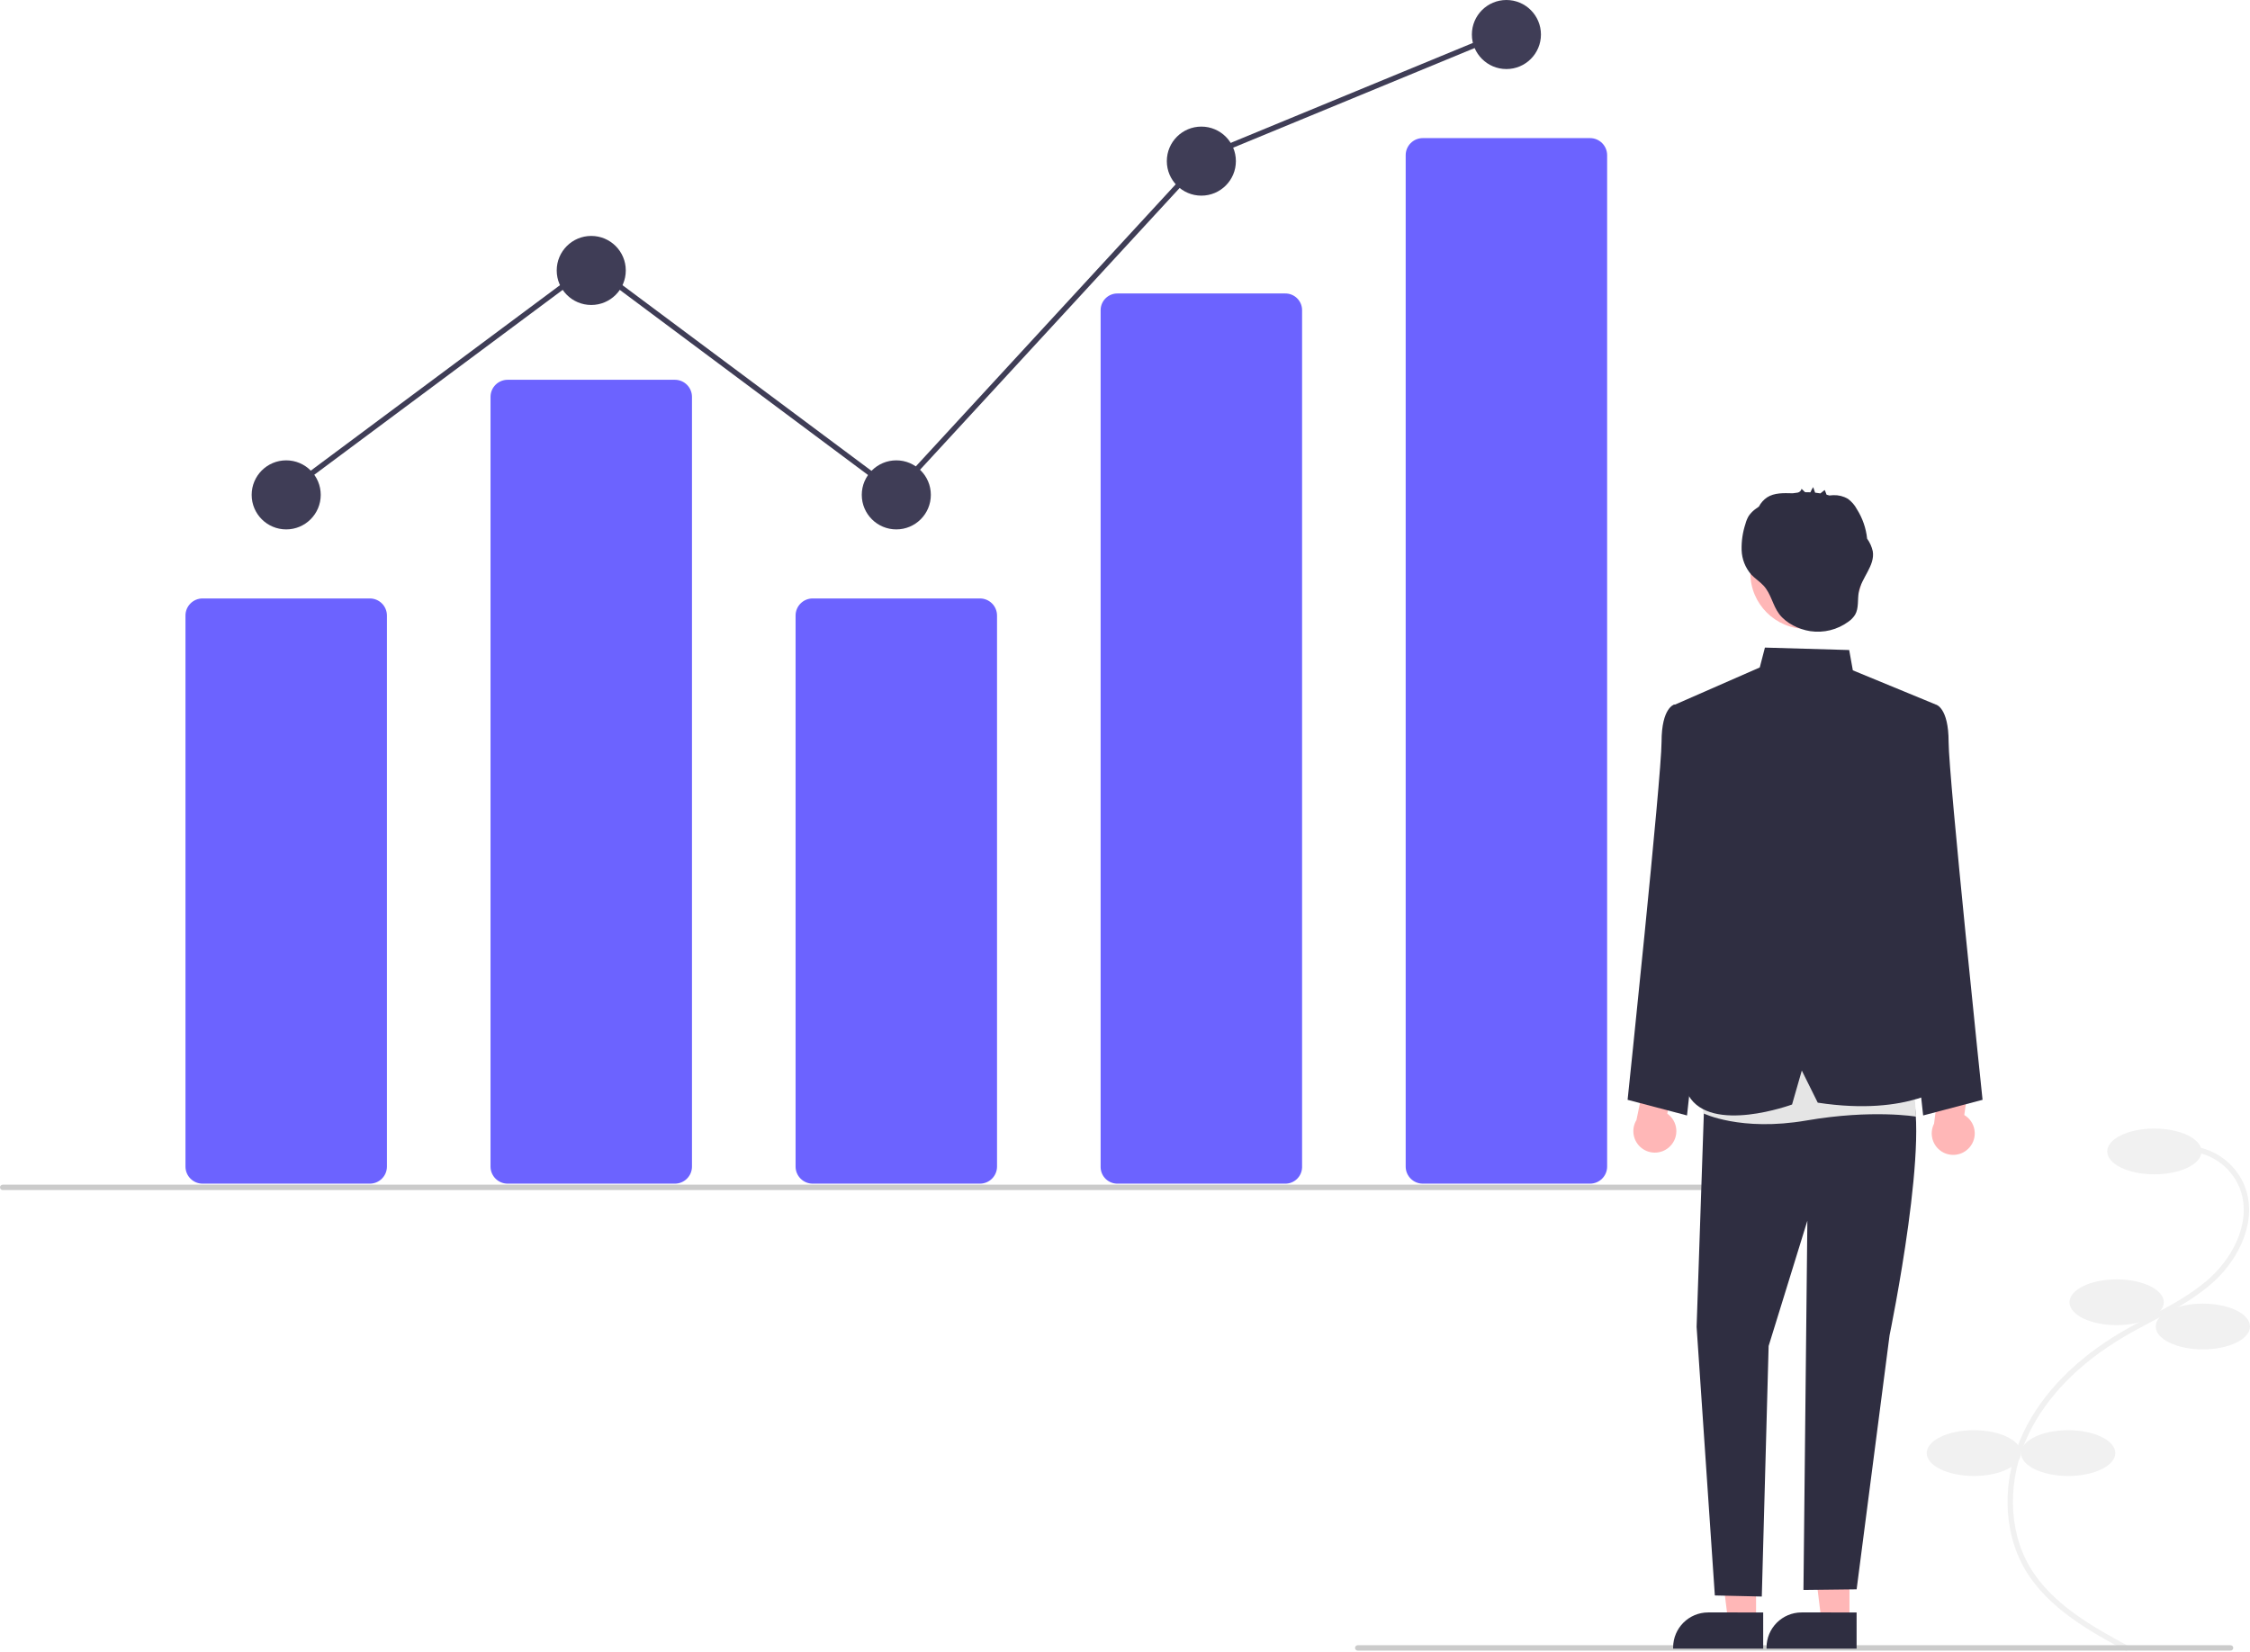
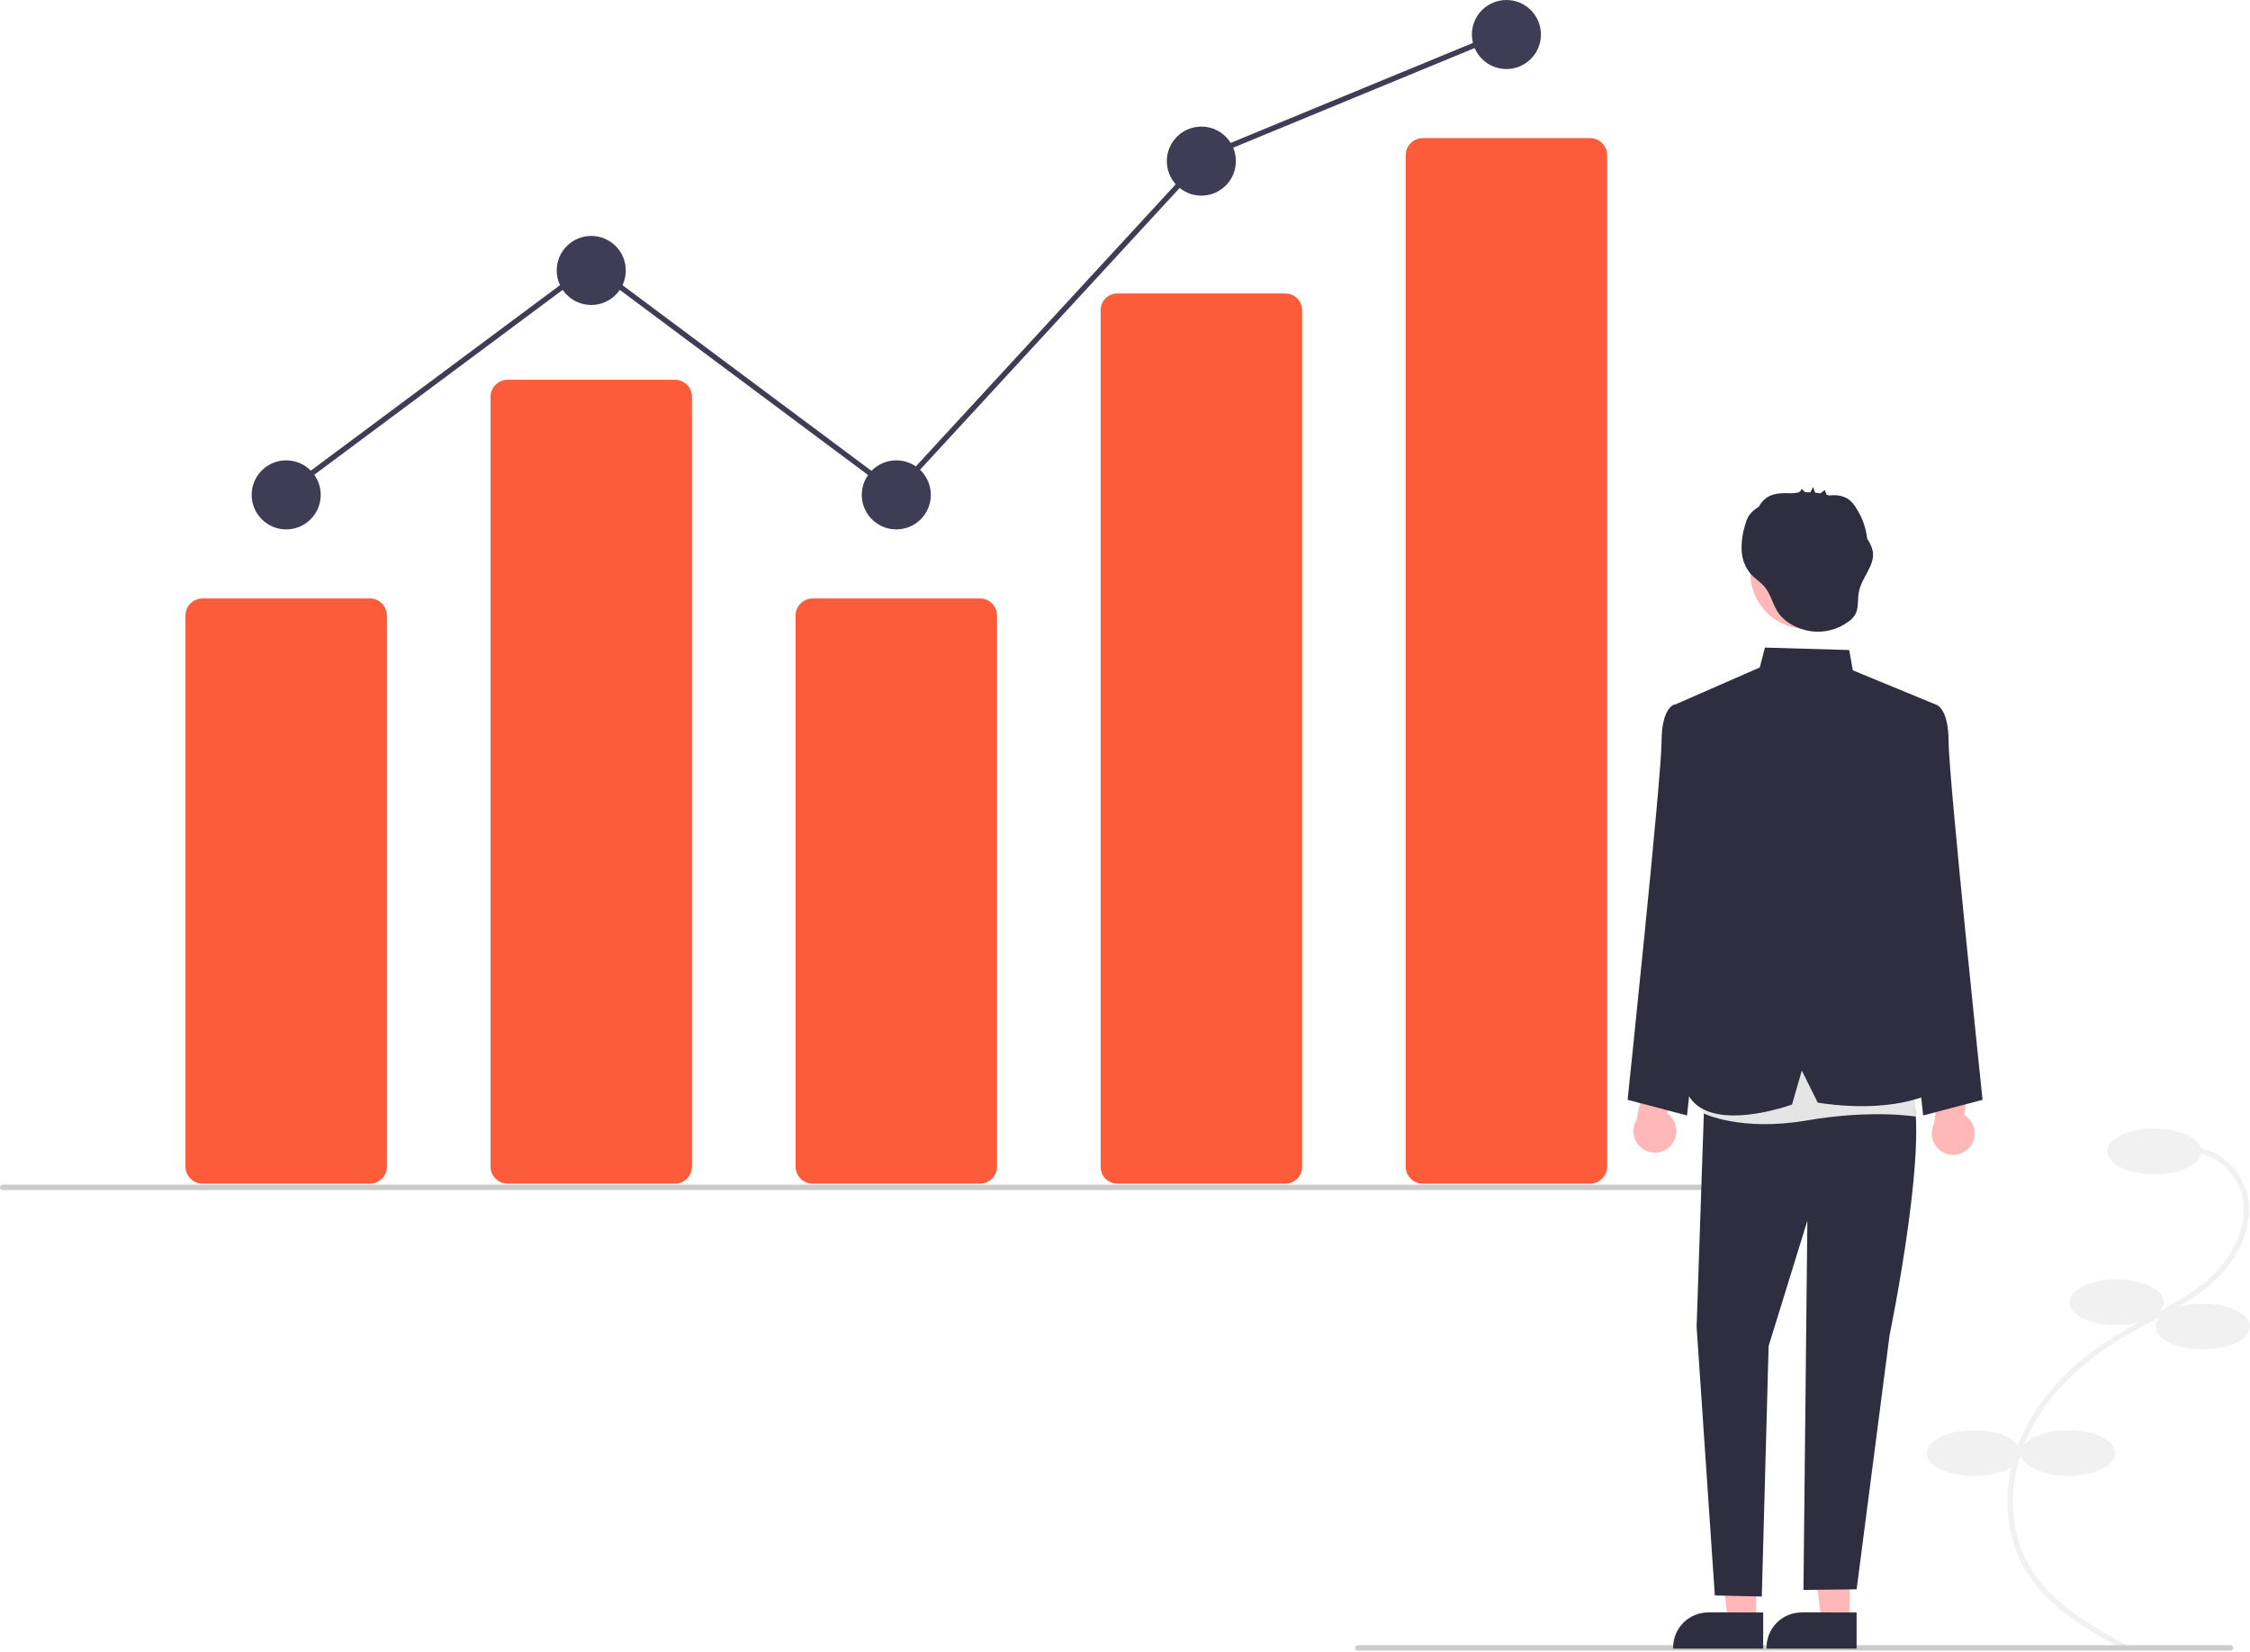
<svg xmlns="http://www.w3.org/2000/svg" id="a3b698d4-91aa-4644-9cd7-168aa6af3798" data-name="Layer 1" width="835.213" height="613.098" viewBox="0 0 835.213 613.098">
  <path d="M970.8,754.84l.951-1.759c-12.753-6.897-28.626-15.481-36.916-29.567-8.172-13.886-8.356-32.743-.479-49.211,6.704-14.016,19.018-26.572,35.611-36.313,3.273-1.921,6.709-3.742,10.031-5.503,8.031-4.256,16.336-8.658,23.184-14.903,9.432-8.601,16.568-23.035,11.249-35.891a23.856,23.856,0,0,0-20.677-14.467l-.113,1.997a21.861,21.861,0,0,1,18.948,13.248c4.943,11.947-1.839,25.505-10.754,33.636-6.661,6.074-14.852,10.415-22.773,14.613-3.342,1.771-6.797,3.603-10.108,5.546-16.938,9.943-29.526,22.798-36.403,37.174-8.16,17.061-7.946,36.637.559,51.089C941.685,739.095,957.828,747.826,970.8,754.84Z" transform="translate(-181.3664 -141.7423)" fill="#f1f1f1" />
  <ellipse cx="799.713" cy="427.525" rx="17.5" ry="8.5" fill="#f1f1f1" />
  <ellipse cx="785.713" cy="483.525" rx="17.5" ry="8.5" fill="#f1f1f1" />
  <ellipse cx="817.713" cy="492.525" rx="17.5" ry="8.5" fill="#f1f1f1" />
  <ellipse cx="767.713" cy="539.525" rx="17.5" ry="8.5" fill="#f1f1f1" />
  <ellipse cx="732.713" cy="539.525" rx="17.5" ry="8.5" fill="#f1f1f1" />
-   <path d="M318.653,581.226H256.558a6.349,6.349,0,0,1-6.342-6.342V370.286a6.349,6.349,0,0,1,6.342-6.342h62.095a6.349,6.349,0,0,1,6.342,6.342V574.884A6.349,6.349,0,0,1,318.653,581.226Z" transform="translate(-181.3664 -141.7423)" fill="#6c63ff" />
-   <path d="M431.89,581.226H369.795a6.349,6.349,0,0,1-6.342-6.342V289.097a6.349,6.349,0,0,1,6.342-6.342h62.095a6.349,6.349,0,0,1,6.342,6.342V574.884A6.349,6.349,0,0,1,431.89,581.226Z" transform="translate(-181.3664 -141.7423)" fill="#6c63ff" />
-   <path d="M545.128,581.226H483.033a6.349,6.349,0,0,1-6.342-6.342V370.286a6.349,6.349,0,0,1,6.342-6.342h62.095a6.349,6.349,0,0,1,6.342,6.342V574.884A6.349,6.349,0,0,1,545.128,581.226Z" transform="translate(-181.3664 -141.7423)" fill="#6c63ff" />
-   <path d="M658.365,581.226H596.27a6.211,6.211,0,0,1-6.342-6.055V256.761a6.211,6.211,0,0,1,6.342-6.055h62.095a6.211,6.211,0,0,1,6.342,6.055V575.171A6.211,6.211,0,0,1,658.365,581.226Z" transform="translate(-181.3664 -141.7423)" fill="#6c63ff" />
-   <path d="M771.603,581.226H709.508a6.349,6.349,0,0,1-6.342-6.342V199.362a6.349,6.349,0,0,1,6.342-6.342h62.095a6.349,6.349,0,0,1,6.342,6.342V574.884A6.349,6.349,0,0,1,771.603,581.226Z" transform="translate(-181.3664 -141.7423)" fill="#6c63ff" />
+   <path d="M318.653,581.226H256.558a6.349,6.349,0,0,1-6.342-6.342V370.286a6.349,6.349,0,0,1,6.342-6.342h62.095a6.349,6.349,0,0,1,6.342,6.342V574.884A6.349,6.349,0,0,1,318.653,581.226Z" transform="translate(-181.3664 -141.7423)" fill="#fc5c3a" />
+   <path d="M431.89,581.226H369.795a6.349,6.349,0,0,1-6.342-6.342V289.097a6.349,6.349,0,0,1,6.342-6.342h62.095a6.349,6.349,0,0,1,6.342,6.342V574.884A6.349,6.349,0,0,1,431.89,581.226Z" transform="translate(-181.3664 -141.7423)" fill="#fc5c3a" />
+   <path d="M545.128,581.226H483.033a6.349,6.349,0,0,1-6.342-6.342V370.286a6.349,6.349,0,0,1,6.342-6.342h62.095a6.349,6.349,0,0,1,6.342,6.342V574.884A6.349,6.349,0,0,1,545.128,581.226Z" transform="translate(-181.3664 -141.7423)" fill="#fc5c3a" />
+   <path d="M658.365,581.226H596.27a6.211,6.211,0,0,1-6.342-6.055V256.761a6.211,6.211,0,0,1,6.342-6.055h62.095a6.211,6.211,0,0,1,6.342,6.055V575.171A6.211,6.211,0,0,1,658.365,581.226Z" transform="translate(-181.3664 -141.7423)" fill="#fc5c3a" />
+   <path d="M771.603,581.226H709.508a6.349,6.349,0,0,1-6.342-6.342V199.362a6.349,6.349,0,0,1,6.342-6.342h62.095a6.349,6.349,0,0,1,6.342,6.342V574.884A6.349,6.349,0,0,1,771.603,581.226Z" transform="translate(-181.3664 -141.7423)" fill="#fc5c3a" />
  <circle cx="106.239" cy="183.744" r="12.819" fill="#3f3d56" />
  <circle cx="219.476" cy="100.418" r="12.819" fill="#3f3d56" />
  <circle cx="332.714" cy="183.744" r="12.819" fill="#3f3d56" />
  <circle cx="445.951" cy="59.824" r="12.819" fill="#3f3d56" />
  <circle cx="559.189" cy="12.819" r="12.819" fill="#3f3d56" />
  <path d="M844.366,583.607h-662a1,1,0,1,1,0-2h662a1,1,0,0,1,0,2Z" transform="translate(-181.3664 -141.7423)" fill="#cbcbcb" />
  <path d="M1009.366,754.607h-324a1,1,0,0,1,0-2h324a1,1,0,0,1,0,2Z" transform="translate(-181.3664 -141.7423)" fill="#cbcbcb" />
  <path d="M801.302,567.353a7.93,7.93,0,0,0-1.034-12.116l3.932-17.69-10.167-5.011-5.201,25.059a7.973,7.973,0,0,0,12.471,9.757Z" transform="translate(-181.3664 -141.7423)" fill="#ffb7b7" />
  <path d="M912.485,567.741a7.93,7.93,0,0,0-1.969-11.999l2.551-17.941-10.524-4.21-3.247,25.386a7.973,7.973,0,0,0,13.189,8.763Z" transform="translate(-181.3664 -141.7423)" fill="#ffb7b7" />
  <polygon points="651.862 602.078 641.494 602.077 636.562 562.087 651.864 562.088 651.862 602.078" fill="#ffb7b7" />
  <path d="M835.873,753.87l-33.43-.001v-.423a13.013,13.013,0,0,1,13.012-13.012h.001l20.418.001Z" transform="translate(-181.3664 -141.7423)" fill="#2f2e41" />
  <polygon points="686.535 602.078 676.167 602.077 671.235 562.087 686.537 562.088 686.535 602.078" fill="#ffb7b7" />
  <path d="M870.546,753.87l-33.43-.001v-.423a13.013,13.013,0,0,1,13.012-13.012h.001l20.418.001Z" transform="translate(-181.3664 -141.7423)" fill="#2f2e41" />
  <path d="M888.777,407.372l11.18-4.034s4.745,1.008,4.745,13.876,12.602,132.882,12.602,132.882l-22.054,5.807L882.784,442.04Z" transform="translate(-181.3664 -141.7423)" fill="#2f2e41" />
  <path d="M814.07,407.372l-11.18-4.034s-4.745,1.008-4.745,13.876-12.602,132.882-12.602,132.882l22.054,5.807L820.063,442.04Z" transform="translate(-181.3664 -141.7423)" fill="#2f2e41" />
  <path d="M814.214,544.249,811.158,634.401l6.766,99.724,17.432.403,2.537-93.025,14.377-46.512-1.45,137.092,19.739-.236,12.226-94.318s16.145-78.057,7.192-93.279l-41.232-13.711Z" transform="translate(-181.3664 -141.7423)" fill="#2f2e41" />
  <path d="M814.55,533.386l-.995,21.687s13.911,6.923,38.364,2.706,40.706-1.437,40.706-1.437l-1.877-27.646Z" transform="translate(-181.3664 -141.7423)" fill="#e5e5e5" />
  <path d="M802.446,403.658l32.154-14.09,1.918-7.38,31.28.906,1.352,7.539,30.808,12.704L886.383,450.535l1.392,33.202,16.926,60.512s-14.277,12.125-48.577,6.908L850.206,539.232l-3.62,12.612s-30.077,11.064-38.413-3.339L814.214,444.459Z" transform="translate(-181.3664 -141.7423)" fill="#2f2e41" />
  <circle cx="670.507" cy="212.744" r="20.771" fill="#ffb7b7" />
  <path d="M876.553,346.437a12.65,12.65,0,0,0-2.099-4.69,25.34,25.34,0,0,0-3.783-10.913,11.45,11.45,0,0,0-3.389-3.912,10.004,10.004,0,0,0-5.332-1.329c-.339-.006-.947.097-1.496.122-.351-.109-.705-.206-1.06-.297-.207-.461-.618-1.804-.732-1.713l-1.547,1.229c-.654-.114-1.312-.202-1.972-.272q-.36-1.028-.721-2.056a14.089,14.089,0,0,0-1.022,1.921q-.985-.048-1.972-.034l-1.315-1.263a1.855,1.855,0,0,1-1.451,1.421c-.605.062-1.208.143-1.808.24-.049-0-.098,0-.146-.001-3.239-.081-6.723-.226-9.431,1.552a9.293,9.293,0,0,0-3.002,3.408c-.332.225-.664.449-.986.688a10.78,10.78,0,0,0-2.778,2.754,11.677,11.677,0,0,0-1.229,2.978,28.551,28.551,0,0,0-1.415,9.754,14.476,14.476,0,0,0,3.558,9.034c1.389,1.492,3.155,2.594,4.545,4.085,2.864,3.069,3.401,7.35,5.85,10.597,2.591,3.435,7.319,5.695,11.472,6.343a19.163,19.163,0,0,0,14.275-3.56,8.832,8.832,0,0,0,2.431-2.548c1.441-2.493.83-5.627,1.366-8.456C872.367,356.214,877.428,351.763,876.553,346.437Z" transform="translate(-181.3664 -141.7423)" fill="#2f2e41" />
  <polygon points="105.555 184.546 104.361 182.942 219.477 97.239 332.348 181.429 446.764 57.205 446.969 57.121 558.009 11.292 558.772 13.141 447.936 58.885 332.597 184.11 219.476 99.733 105.555 184.546" fill="#3f3d56" />
</svg>
